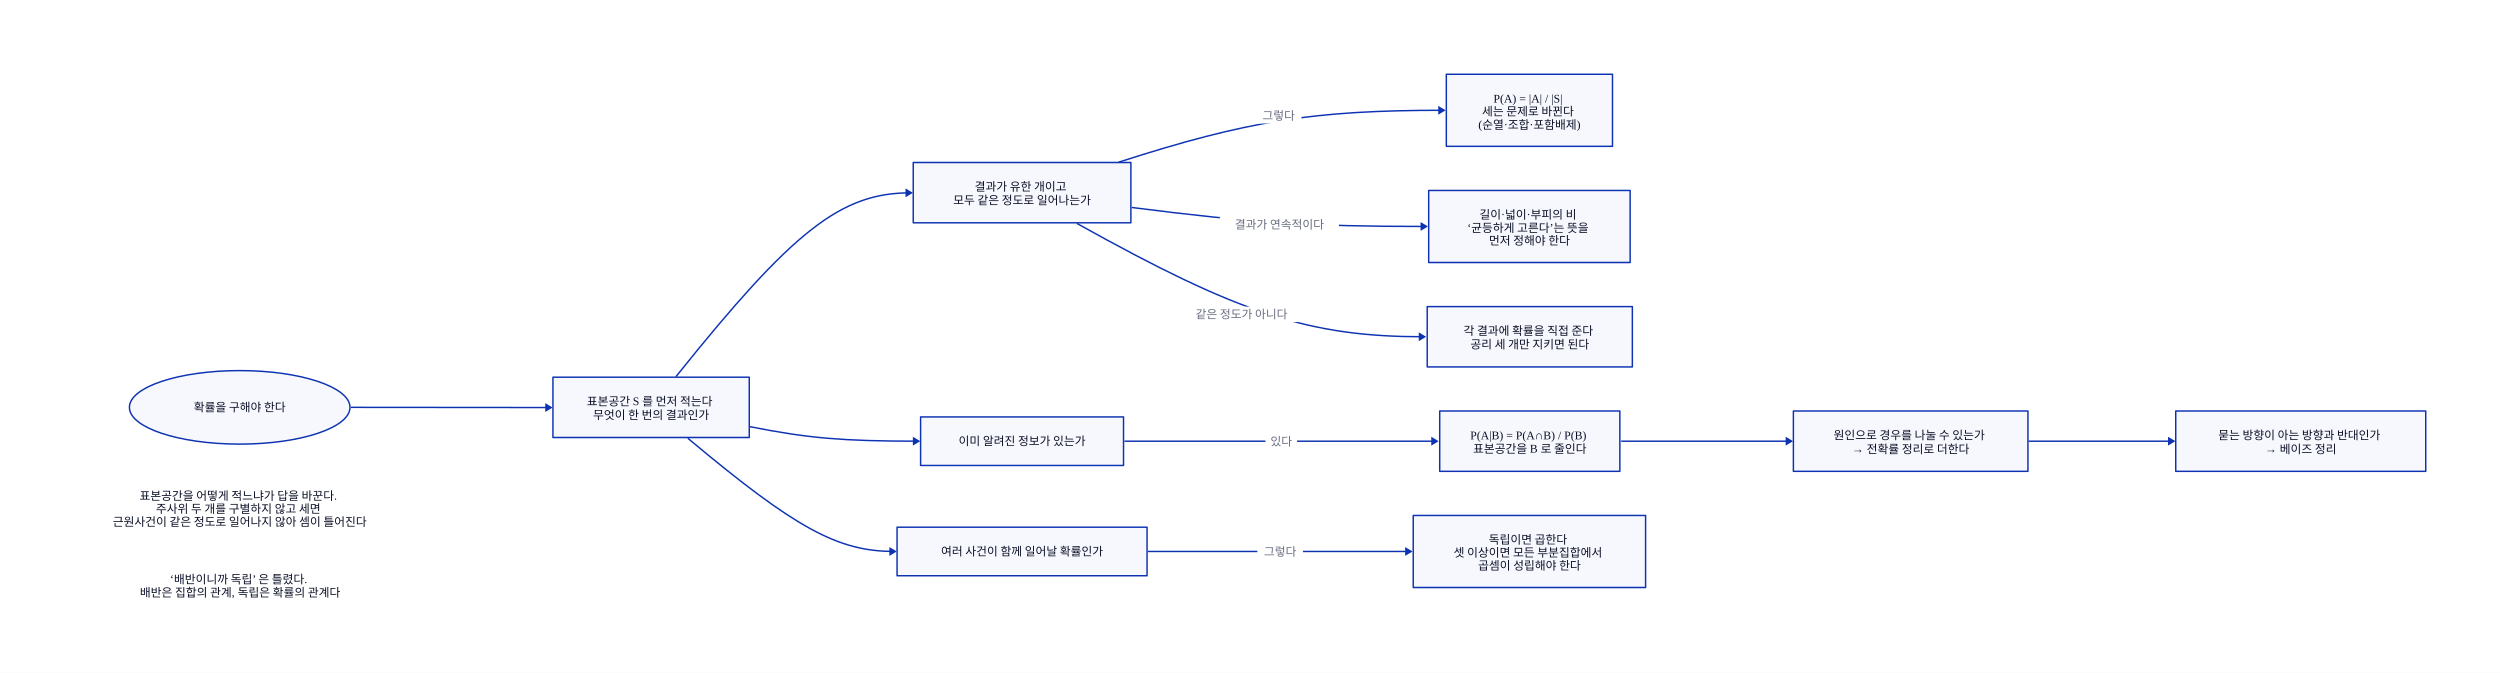
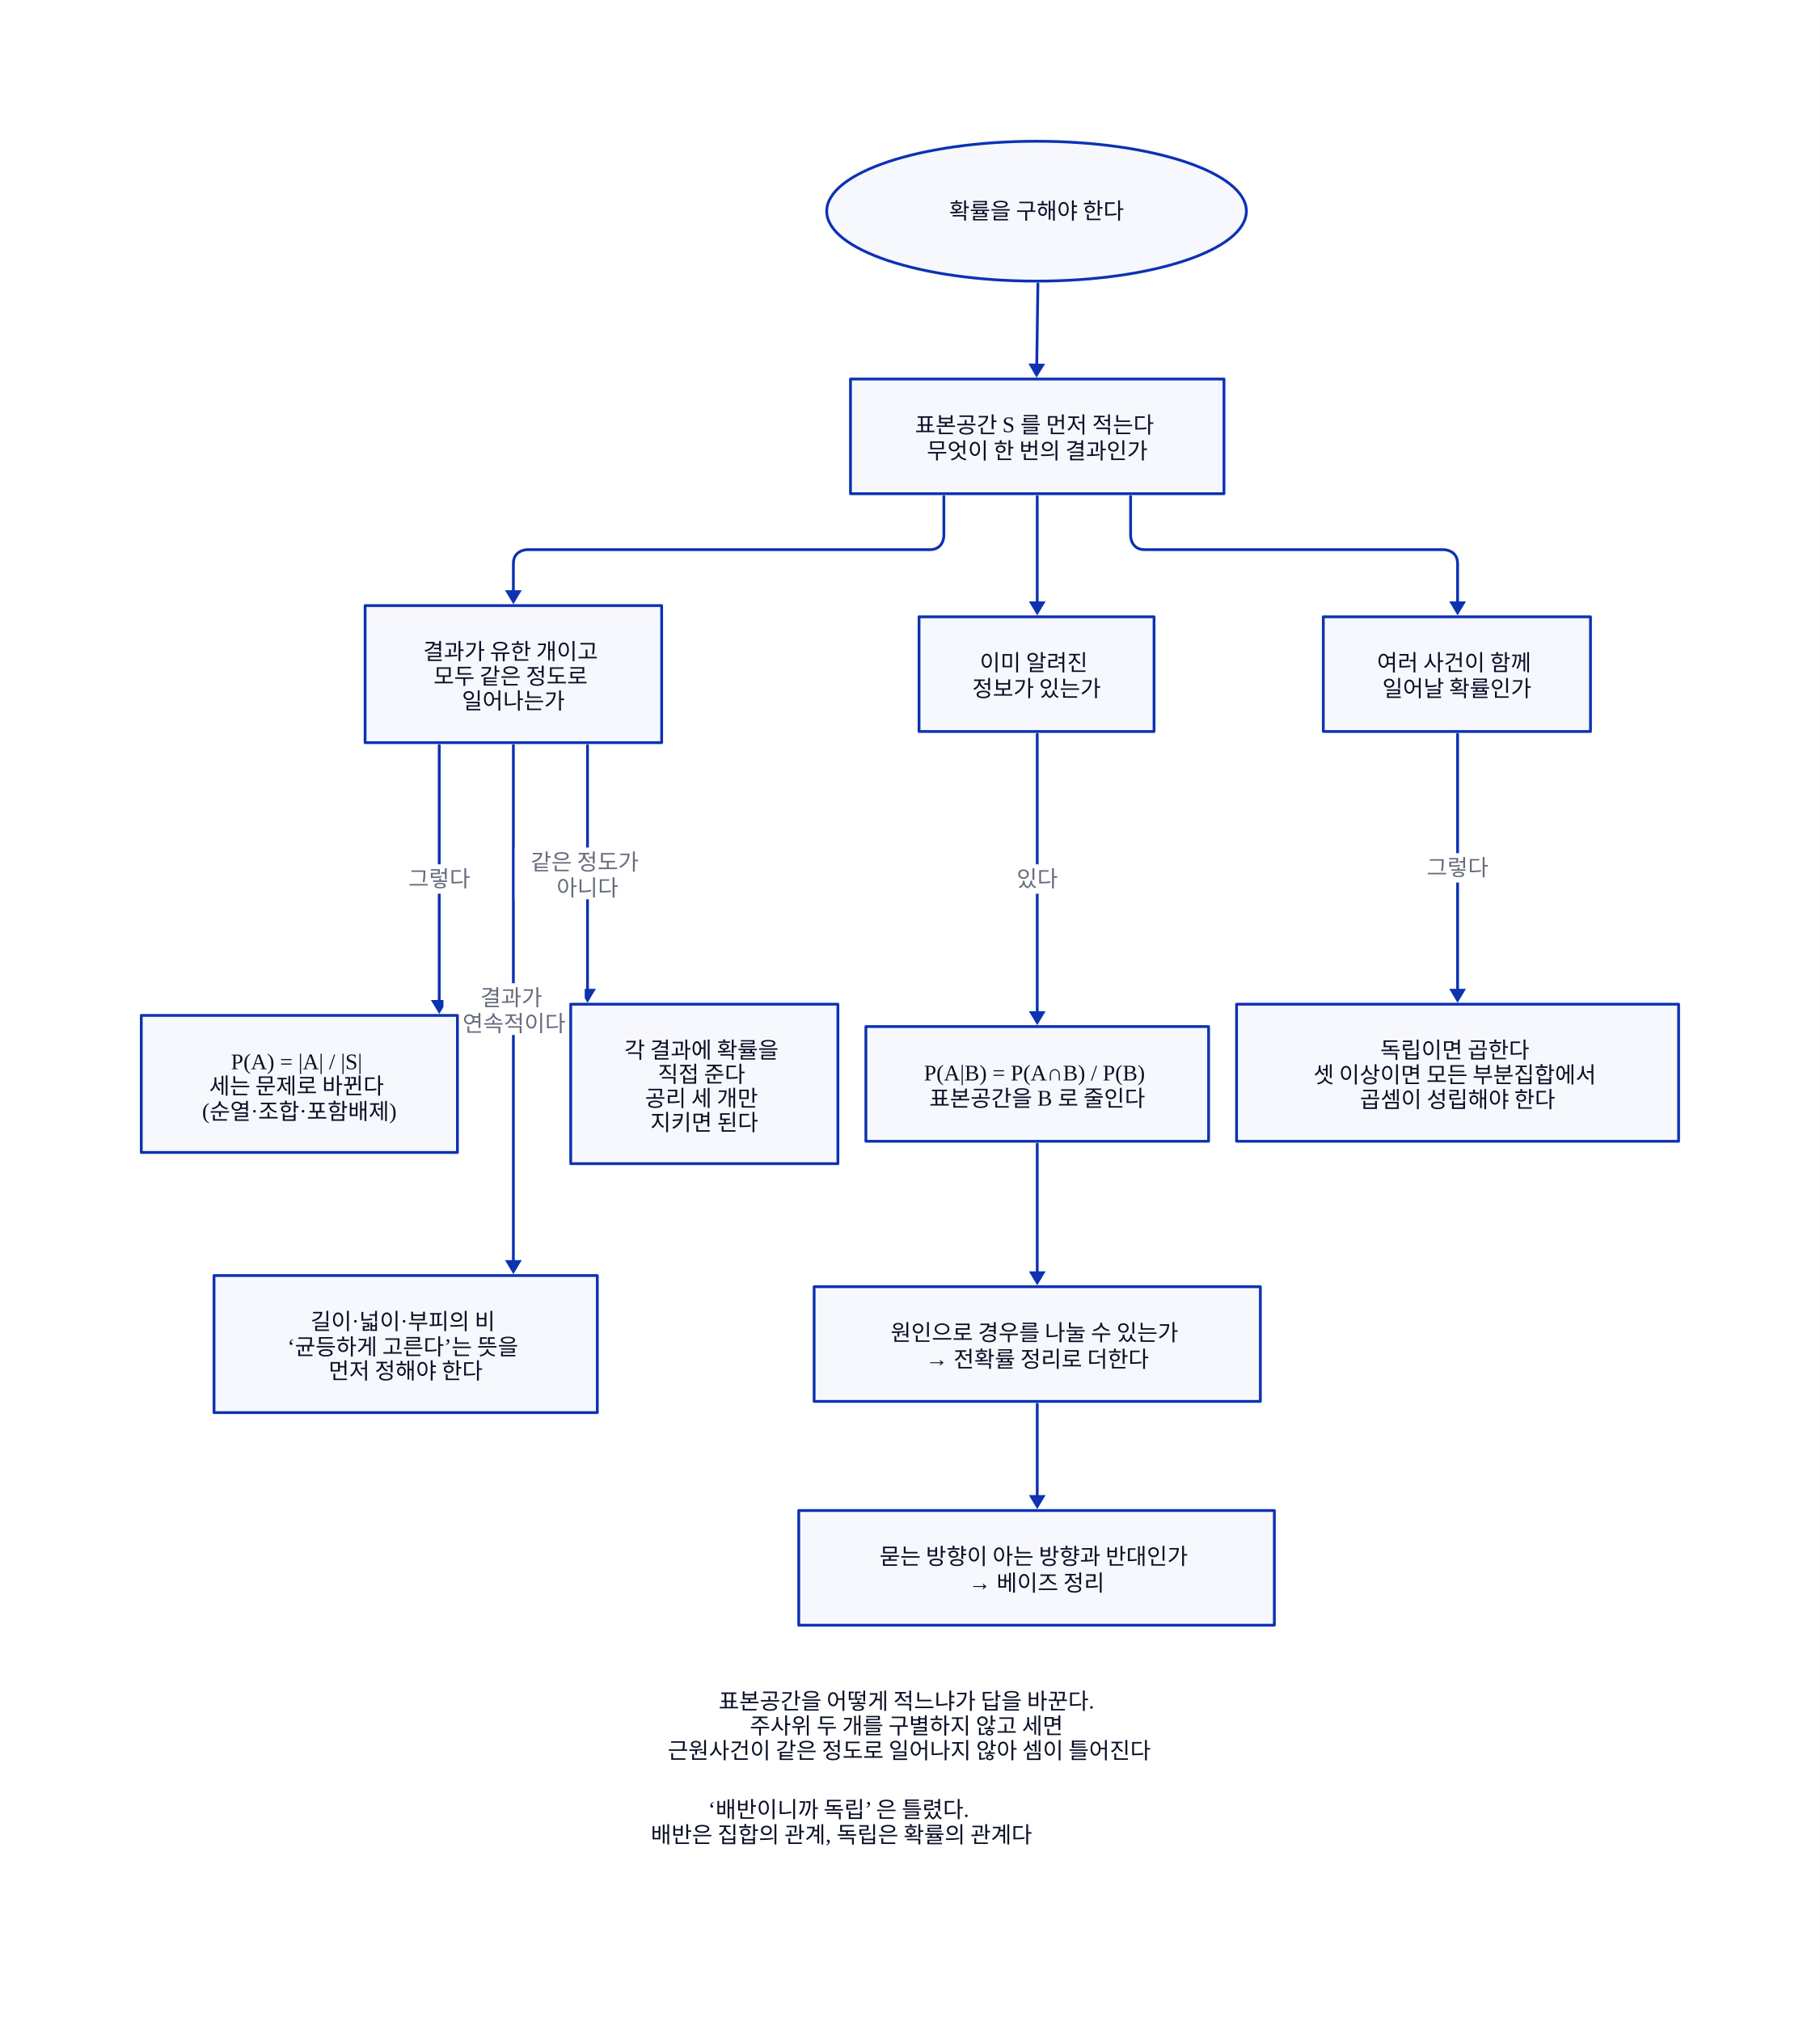
- <svg xmlns="http://www.w3.org/2000/svg" width="3400" height="915" class="d2-4165575751 d2-svg" viewBox="-101 -101 3400 915">
-   <rect width="3400" height="915" x="-101" y="-101" rx="0" style="fill:#fff" />
-   <style>.connection,.shape{stroke-linejoin:round}.shape{shape-rendering:geometricPrecision}.connection{stroke-linecap:round}.d2-4165575751 .fill-N1{fill:#0a0f25}.d2-4165575751 .fill-N2{fill:#676c7e}.d2-4165575751 .fill-B6{fill:#f7f8fe}.d2-4165575751 .stroke-B1{stroke:#0d32b2}.s0{stroke-width:2}.s1{text-anchor:middle;font-size:16px}</style>
+ <svg xmlns="http://www.w3.org/2000/svg" width="1301" height="1445" class="d2-2420070034 d2-svg" viewBox="-89 -89 1301 1445">
+   <rect width="1301" height="1445" x="-89" y="-89" rx="0" style="fill:#fff" />
+   <style>.connection,.shape{stroke-linejoin:round}.shape{shape-rendering:geometricPrecision}.connection{stroke-linecap:round}.d2-2420070034 .fill-N1{fill:#0a0f25}.d2-2420070034 .fill-N2{fill:#676c7e}.d2-2420070034 .fill-B6{fill:#f7f8fe}.d2-2420070034 .stroke-B1{stroke:#0d32b2}.s0{stroke-width:2}.s1{text-anchor:middle;font-size:16px}</style>
  <g>
    <g class="shape">
-       <ellipse cx="225" cy="453" class="shape stroke-B1 fill-B6 s0" rx="150" ry="50" />
+       <ellipse cx="652" cy="62" class="shape stroke-B1 fill-B6 s0" rx="150" ry="50" />
    </g>
-     <text x="225" y="458.5" class="text-bold fill-N1 s1">확률을 구해야 한다</text>
+     <text x="652" y="67.5" class="text-bold fill-N1 s1">확률을 구해야 한다</text>
  </g>
  <g>
    <g class="shape">
-       <path d="M651 412h267v82H651z" class="stroke-B1 fill-B6 s0" />
+       <path d="M519 182h267v82H519z" class="stroke-B1 fill-B6 s0" />
    </g>
-     <text x="784.5" y="450.5" class="text-bold fill-N1 s1">
-       <tspan x="784.5" dy="0">표본공간 S 를 먼저 적는다</tspan>
-       <tspan x="784.5" dy="18.5">무엇이 한 번의 결과인가</tspan>
+     <text x="652.5" y="220.5" class="text-bold fill-N1 s1">
+       <tspan x="652.5" dy="0">표본공간 S 를 먼저 적는다</tspan>
+       <tspan x="652.5" dy="18.5">무엇이 한 번의 결과인가</tspan>
    </text>
  </g>
  <g>
    <g class="shape">
-       <path d="M1141 120h296v82h-296z" class="stroke-B1 fill-B6 s0" />
+       <path d="M172 344h212v98H172z" class="stroke-B1 fill-B6 s0" />
    </g>
-     <text x="1289" y="158.5" class="text-bold fill-N1 s1">
-       <tspan x="1289" dy="0">결과가 유한 개이고</tspan>
-       <tspan x="1289" dy="18.5">모두 같은 정도로 일어나는가</tspan>
+     <text x="278" y="382.5" class="text-bold fill-N1 s1">
+       <tspan x="278" dy="0">결과가 유한 개이고</tspan>
+       <tspan x="278" dy="17.667">모두 같은 정도로</tspan>
+       <tspan x="278" dy="17.667">일어나는가</tspan>
    </text>
  </g>
  <g>
    <g class="shape">
-       <path d="M1866 0h226v98h-226z" class="stroke-B1 fill-B6 s0" />
+       <path d="M12 637h226v98H12z" class="stroke-B1 fill-B6 s0" />
    </g>
-     <text x="1979" y="38.5" class="text-bold fill-N1 s1">
-       <tspan x="1979" dy="0">P(A) = |A| / |S|</tspan>
-       <tspan x="1979" dy="17.667">세는 문제로 바뀐다</tspan>
-       <tspan x="1979" dy="17.667">(순열·조합·포함배제)</tspan>
+     <text x="125" y="675.5" class="text-bold fill-N1 s1">
+       <tspan x="125" dy="0">P(A) = |A| / |S|</tspan>
+       <tspan x="125" dy="17.667">세는 문제로 바뀐다</tspan>
+       <tspan x="125" dy="17.667">(순열·조합·포함배제)</tspan>
    </text>
  </g>
  <g>
    <g class="shape">
-       <path d="M1842 158h274v98h-274z" class="stroke-B1 fill-B6 s0" />
+       <path d="M64 823h274v98H64z" class="stroke-B1 fill-B6 s0" />
    </g>
-     <text x="1979" y="196.5" class="text-bold fill-N1 s1">
-       <tspan x="1979" dy="0">길이·넓이·부피의 비</tspan>
-       <tspan x="1979" dy="17.667">‘균등하게 고른다’는 뜻을</tspan>
-       <tspan x="1979" dy="17.667">먼저 정해야 한다</tspan>
+     <text x="201" y="861.5" class="text-bold fill-N1 s1">
+       <tspan x="201" dy="0">길이·넓이·부피의 비</tspan>
+       <tspan x="201" dy="17.667">‘균등하게 고른다’는 뜻을</tspan>
+       <tspan x="201" dy="17.667">먼저 정해야 한다</tspan>
    </text>
  </g>
  <g>
    <g class="shape">
-       <path d="M1840 316h279v82h-279z" class="stroke-B1 fill-B6 s0" />
+       <path d="M319 629h191v114H319z" class="stroke-B1 fill-B6 s0" />
    </g>
-     <text x="1979.5" y="354.5" class="text-bold fill-N1 s1">
-       <tspan x="1979.5" dy="0">각 결과에 확률을 직접 준다</tspan>
-       <tspan x="1979.5" dy="18.5">공리 세 개만 지키면 된다</tspan>
+     <text x="414.5" y="667.5" class="text-bold fill-N1 s1">
+       <tspan x="414.5" dy="0">각 결과에 확률을</tspan>
+       <tspan x="414.5" dy="17.25">직접 준다</tspan>
+       <tspan x="414.5" dy="17.25">공리 세 개만</tspan>
+       <tspan x="414.5" dy="17.25">지키면 된다</tspan>
    </text>
  </g>
  <g>
    <g class="shape">
-       <path d="M1151 466h276v66h-276z" class="stroke-B1 fill-B6 s0" />
+       <path d="M568 352h168v82H568z" class="stroke-B1 fill-B6 s0" />
    </g>
-     <text x="1289" y="504.5" class="text-bold fill-N1 s1">이미 알려진 정보가 있는가</text>
-   </g>
-   <g>
-     <g class="shape">
-       <path d="M1857 458h245v82h-245z" class="stroke-B1 fill-B6 s0" />
-     </g>
-     <text x="1979.5" y="496.5" class="text-bold fill-N1 s1">
-       <tspan x="1979.5" dy="0">P(A|B) = P(A∩B) / P(B)</tspan>
-       <tspan x="1979.5" dy="18.5">표본공간을 B 로 줄인다</tspan>
+     <text x="652" y="390.5" class="text-bold fill-N1 s1">
+       <tspan x="652" dy="0">이미 알려진</tspan>
+       <tspan x="652" dy="18.5">정보가 있는가</tspan>
    </text>
  </g>
  <g>
    <g class="shape">
-       <path d="M2338 458h319v82h-319z" class="stroke-B1 fill-B6 s0" />
+       <path d="M530 645h245v82H530z" class="stroke-B1 fill-B6 s0" />
    </g>
-     <text x="2497.5" y="496.5" class="text-bold fill-N1 s1">
-       <tspan x="2497.5" dy="0">원인으로 경우를 나눌 수 있는가</tspan>
-       <tspan x="2497.5" dy="18.5">→ 전확률 정리로 더한다</tspan>
+     <text x="652.5" y="683.5" class="text-bold fill-N1 s1">
+       <tspan x="652.5" dy="0">P(A|B) = P(A∩B) / P(B)</tspan>
+       <tspan x="652.5" dy="18.5">표본공간을 B 로 줄인다</tspan>
    </text>
  </g>
  <g>
    <g class="shape">
-       <path d="M2858 458h340v82h-340z" class="stroke-B1 fill-B6 s0" />
+       <path d="M493 831h319v82H493z" class="stroke-B1 fill-B6 s0" />
    </g>
-     <text x="3028" y="496.5" class="text-bold fill-N1 s1">
-       <tspan x="3028" dy="0">묻는 방향이 아는 방향과 반대인가</tspan>
-       <tspan x="3028" dy="18.5">→ 베이즈 정리</tspan>
+     <text x="652.5" y="869.5" class="text-bold fill-N1 s1">
+       <tspan x="652.5" dy="0">원인으로 경우를 나눌 수 있는가</tspan>
+       <tspan x="652.5" dy="18.5">→ 전확률 정리로 더한다</tspan>
    </text>
  </g>
  <g>
    <g class="shape">
-       <path d="M1119 616h340v66h-340z" class="stroke-B1 fill-B6 s0" />
+       <path d="M482 991h340v82H482z" class="stroke-B1 fill-B6 s0" />
    </g>
-     <text x="1289" y="654.5" class="text-bold fill-N1 s1">여러 사건이 함께 일어날 확률인가</text>
+     <text x="652" y="1029.5" class="text-bold fill-N1 s1">
+       <tspan x="652" dy="0">묻는 방향이 아는 방향과 반대인가</tspan>
+       <tspan x="652" dy="18.5">→ 베이즈 정리</tspan>
+     </text>
  </g>
  <g>
    <g class="shape">
-       <path d="M1821 600h316v98h-316z" class="stroke-B1 fill-B6 s0" />
+       <path d="M857 352h191v82H857z" class="stroke-B1 fill-B6 s0" />
    </g>
-     <text x="1979" y="638.5" class="text-bold fill-N1 s1">
-       <tspan x="1979" dy="0">독립이면 곱한다</tspan>
-       <tspan x="1979" dy="17.667">셋 이상이면 모든 부분집합에서</tspan>
-       <tspan x="1979" dy="17.667">곱셈이 성립해야 한다</tspan>
+     <text x="952.5" y="390.5" class="text-bold fill-N1 s1">
+       <tspan x="952.5" dy="0">여러 사건이 함께</tspan>
+       <tspan x="952.5" dy="18.5">일어날 확률인가</tspan>
    </text>
  </g>
-   <text x="225" y="579" class="fill-N1 s1">
-     <tspan x="225" dy="0">표본공간을 어떻게 적느냐가 답을 바꾼다.</tspan>
-     <tspan x="225" dy="17.667">주사위 두 개를 구별하지 않고 세면</tspan>
-     <tspan x="225" dy="17.667">근원사건이 같은 정도로 일어나지 않아 셈이 틀어진다</tspan>
+   <g>
+     <g class="shape">
+       <path d="M795 629h316v98H795z" class="stroke-B1 fill-B6 s0" />
+     </g>
+     <text x="953" y="667.5" class="text-bold fill-N1 s1">
+       <tspan x="953" dy="0">독립이면 곱한다</tspan>
+       <tspan x="953" dy="17.667">셋 이상이면 모든 부분집합에서</tspan>
+       <tspan x="953" dy="17.667">곱셈이 성립해야 한다</tspan>
+     </text>
+   </g>
+   <path fill="transparent" stroke="transparent" d="M312 1093h498v162H312z" class="shape s0" />
+   <text x="561" y="1133" class="fill-N1 s1">
+     <tspan x="561" dy="0">표본공간을 어떻게 적느냐가 답을 바꾼다.</tspan>
+     <tspan x="561" dy="17.667">주사위 두 개를 구별하지 않고 세면</tspan>
+     <tspan x="561" dy="17.667">근원사건이 같은 정도로 일어나지 않아 셈이 틀어진다</tspan>
  </text>
-   <text x="225.5" y="692" class="fill-N1 s1">
-     <tspan x="225.5" dy="0">‘배반이니까 독립’ 은 틀렸다.</tspan>
-     <tspan x="225.5" dy="18.5">배반은 집합의 관계, 독립은 확률의 관계다</tspan>
+   <text x="512.5" y="1210" class="fill-N1 s1">
+     <tspan x="512.5" dy="0">‘배반이니까 독립’ 은 틀렸다.</tspan>
+     <tspan x="512.5" dy="18.5">배반은 집합의 관계, 독립은 확률의 관계다</tspan>
  </text>
-   <marker id="mk-d2-4165575751-3488378134" markerHeight="12" markerUnits="userSpaceOnUse" markerWidth="10" orient="auto" refX="7" refY="6" viewBox="0 0 10 12">
+   <marker id="mk-d2-2420070034-3488378134" markerHeight="12" markerUnits="userSpaceOnUse" markerWidth="10" orient="auto" refX="7" refY="6" viewBox="0 0 10 12">
    <path stroke-width="2" d="m0 0 10 6-10 6z" class="connection" style="fill:#0d32b2" />
  </marker>
-   <path fill="none" marker-end="url(#mk-d2-4165575751-3488378134)" d="M377 453.003c138.4.197 193.7.247 270.5.247" class="connection stroke-B1 s0" mask="url(#d2-4165575751)" />
-   <path fill="none" marker-end="url(#mk-d2-4165575751-3488378134)" d="M818.75 410.689C978.3 211.45 1043.1 161.25 1137.5 161.25" class="connection stroke-B1 s0" mask="url(#d2-4165575751)" />
-   <path fill="none" marker-end="url(#mk-d2-4165575751-3488378134)" d="M1420.904 119.388C1595.8 63.2 1685.2 49 1862 49" class="connection stroke-B1 s0" mask="url(#d2-4165575751)" />
-   <text x="1638" y="62" class="text-italic fill-N2 s1">그렇다</text>
-   <path fill="none" marker-end="url(#mk-d2-4165575751-3488378134)" d="M1438.984 181.254C1599.4 201.8 1680.4 207 1838 207" class="connection stroke-B1 s0" mask="url(#d2-4165575751)" />
-   <text x="1639" y="210" class="text-italic fill-N2 s1">결과가 연속적이다</text>
-   <path fill="none" marker-end="url(#mk-d2-4165575751-3488378134)" d="M1364.264 203.224C1584.504 326.05 1679.9 357 1835.5 357" class="connection stroke-B1 s0" mask="url(#d2-4165575751)" />
-   <text x="1587.5" y="332" class="text-italic fill-N2 s1">같은 정도가 아니다</text>
-   <path fill="none" marker-end="url(#mk-d2-4165575751-3488378134)" d="M919.462 479.388C998.3 495 1045.099 499 1147.5 499" class="connection stroke-B1 s0" mask="url(#d2-4165575751)" />
-   <path fill="none" marker-end="url(#mk-d2-4165575751-3488378134)" d="M1429 499h423.5" class="connection stroke-B1 s0" mask="url(#d2-4165575751)" />
-   <text x="1641.5" y="505" class="text-italic fill-N2 s1">있다</text>
-   <path fill="none" marker-end="url(#mk-d2-4165575751-3488378134)" d="M2104.5 499h230" class="connection stroke-B1 s0" mask="url(#d2-4165575751)" />
-   <path fill="none" marker-end="url(#mk-d2-4165575751-3488378134)" d="M2658.5 499h196" class="connection stroke-B1 s0" mask="url(#d2-4165575751)" />
-   <path fill="none" marker-end="url(#mk-d2-4165575751-3488378134)" d="M835.045 495.533C981.502 618.05 1038.7 649 1115.5 649" class="connection stroke-B1 s0" mask="url(#d2-4165575751)" />
-   <path fill="none" marker-end="url(#mk-d2-4165575751-3488378134)" d="M1461 649h356" class="connection stroke-B1 s0" mask="url(#d2-4165575751)" />
-   <text x="1640" y="655" class="text-italic fill-N2 s1">그렇다</text>
-   <mask id="d2-4165575751" width="3400" height="915" x="-101" y="-101" maskUnits="userSpaceOnUse">
-     <path fill="#fff" d="M-101-101h3400v915H-101z" />
-     <path d="M1607 46h62v21h-62zM1558 194h162v21h-162zM1505 316h165v21h-165zM1620 489h43v21h-43zM1609 639h62v21h-62z" />
+   <path fill="none" marker-end="url(#mk-d2-2420070034-3488378134)" d="m652.971 114-.914 64" class="connection stroke-B1 s0" mask="url(#d2-2420070034)" />
+   <path fill="none" marker-end="url(#mk-d2-2420070034-3488378134)" d="M585.75 266v28s0 10-10 10H288s-10 0-10 10v26" class="connection stroke-B1 s0" mask="url(#d2-2420070034)" />
+   <path fill="none" marker-end="url(#mk-d2-2420070034-3488378134)" d="M225 444v189" class="connection stroke-B1 s0" mask="url(#d2-2420070034)" />
+   <text x="225" y="545" class="text-italic fill-N2 s1">그렇다</text>
+   <path fill="none" marker-end="url(#mk-d2-2420070034-3488378134)" d="M278 444v375" class="connection stroke-B1 s0" mask="url(#d2-2420070034)" />
+   <text x="278.5" y="630" class="text-italic fill-N2 s1">
+     <tspan x="278.5" dy="0">결과가</tspan>
+     <tspan x="278.5" dy="18.5">연속적이다</tspan>
+   </text>
+   <path fill="none" marker-end="url(#mk-d2-2420070034-3488378134)" d="M331 444v181" class="connection stroke-B1 s0" mask="url(#d2-2420070034)" />
+   <text x="331" y="533" class="text-italic fill-N2 s1">
+     <tspan x="331" dy="0">같은 정도가</tspan>
+     <tspan x="331" dy="18.5">아니다</tspan>
+   </text>
+   <path fill="none" marker-end="url(#mk-d2-2420070034-3488378134)" d="M652.5 266v82" class="connection stroke-B1 s0" mask="url(#d2-2420070034)" />
+   <path fill="none" marker-end="url(#mk-d2-2420070034-3488378134)" d="M652.5 436v205" class="connection stroke-B1 s0" mask="url(#d2-2420070034)" />
+   <text x="652.5" y="545" class="text-italic fill-N2 s1">있다</text>
+   <path fill="none" marker-end="url(#mk-d2-2420070034-3488378134)" d="M652.5 729v98" class="connection stroke-B1 s0" mask="url(#d2-2420070034)" />
+   <path fill="none" marker-end="url(#mk-d2-2420070034-3488378134)" d="M652.5 915v72" class="connection stroke-B1 s0" mask="url(#d2-2420070034)" />
+   <path fill="none" marker-end="url(#mk-d2-2420070034-3488378134)" d="M719.25 266v28s0 10 10 10H943s10 0 10 10v34" class="connection stroke-B1 s0" mask="url(#d2-2420070034)" />
+   <path fill="none" marker-end="url(#mk-d2-2420070034-3488378134)" d="M953 436v189" class="connection stroke-B1 s0" mask="url(#d2-2420070034)" />
+   <text x="953" y="537" class="text-italic fill-N2 s1">그렇다</text>
+   <mask id="d2-2420070034" width="1301" height="1445" x="-89" y="-89" maskUnits="userSpaceOnUse">
+     <path fill="#fff" d="M-89-89h1301v1445H-89z" />
+     <path d="M194 529h62v21h-62zM228 614h101v37H228zM279 517h104v37H279zM631 529h43v21h-43zM922 521h62v21h-62z" />
  </mask>
</svg>
